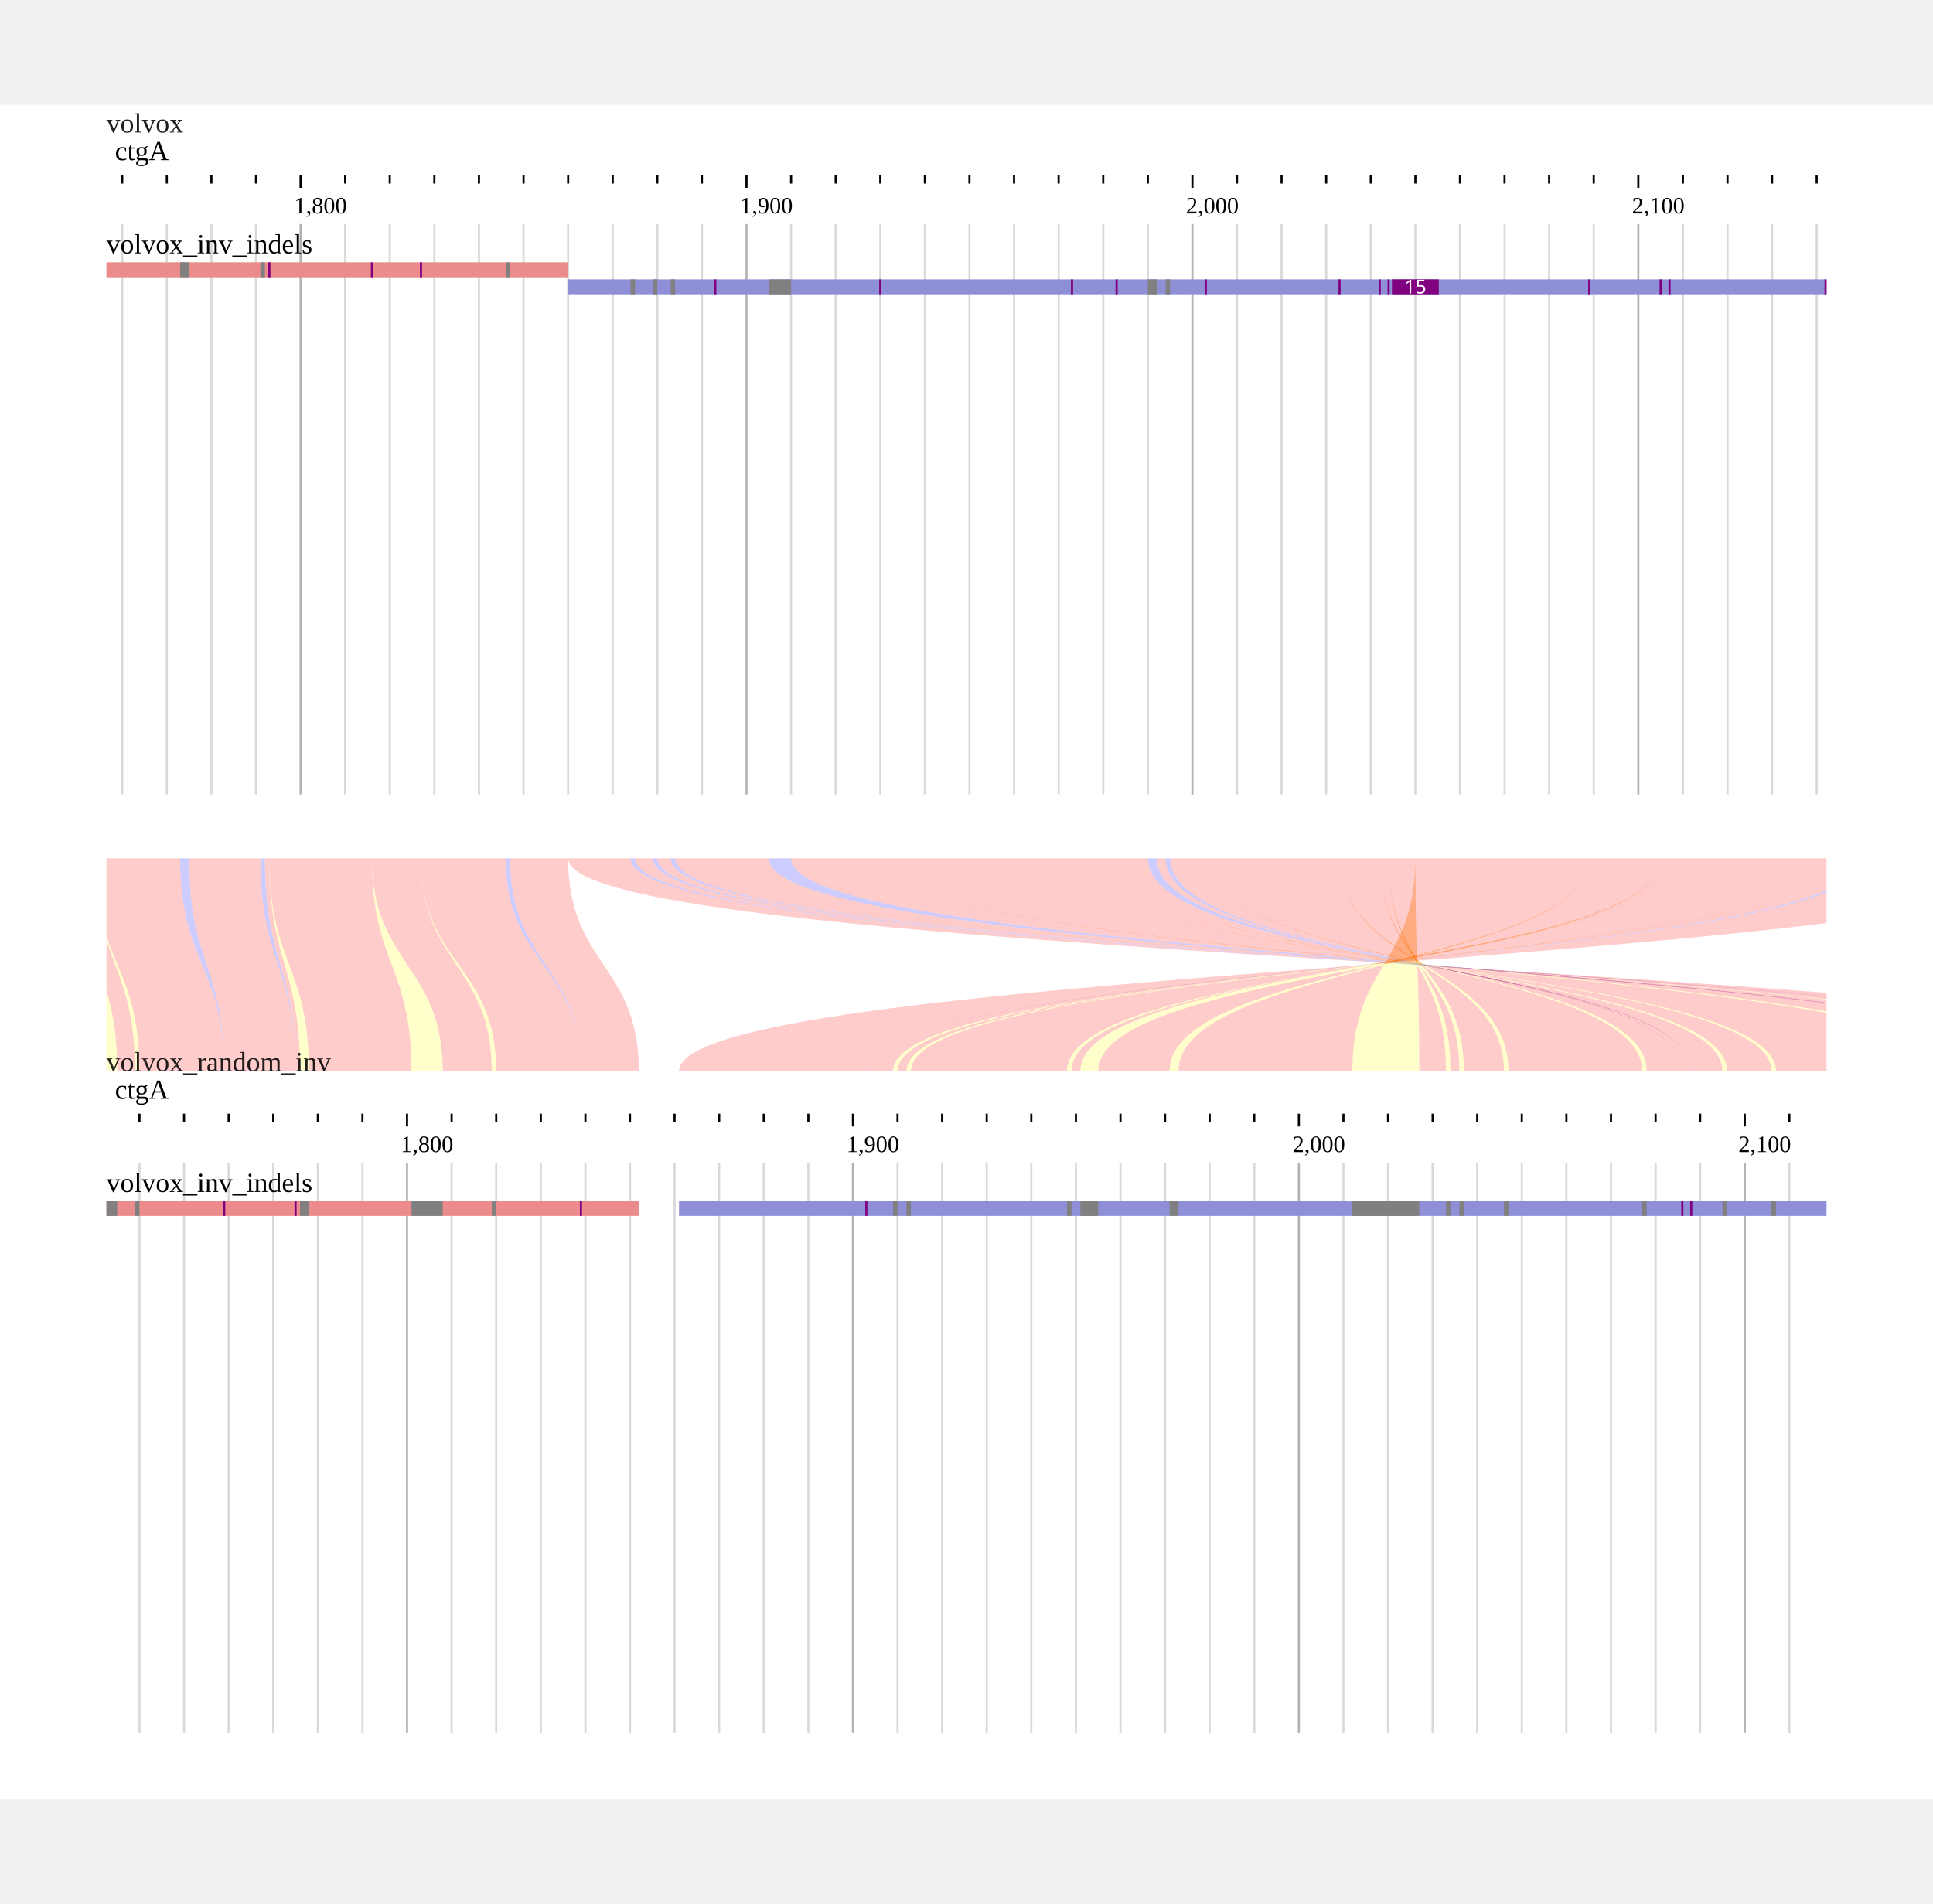
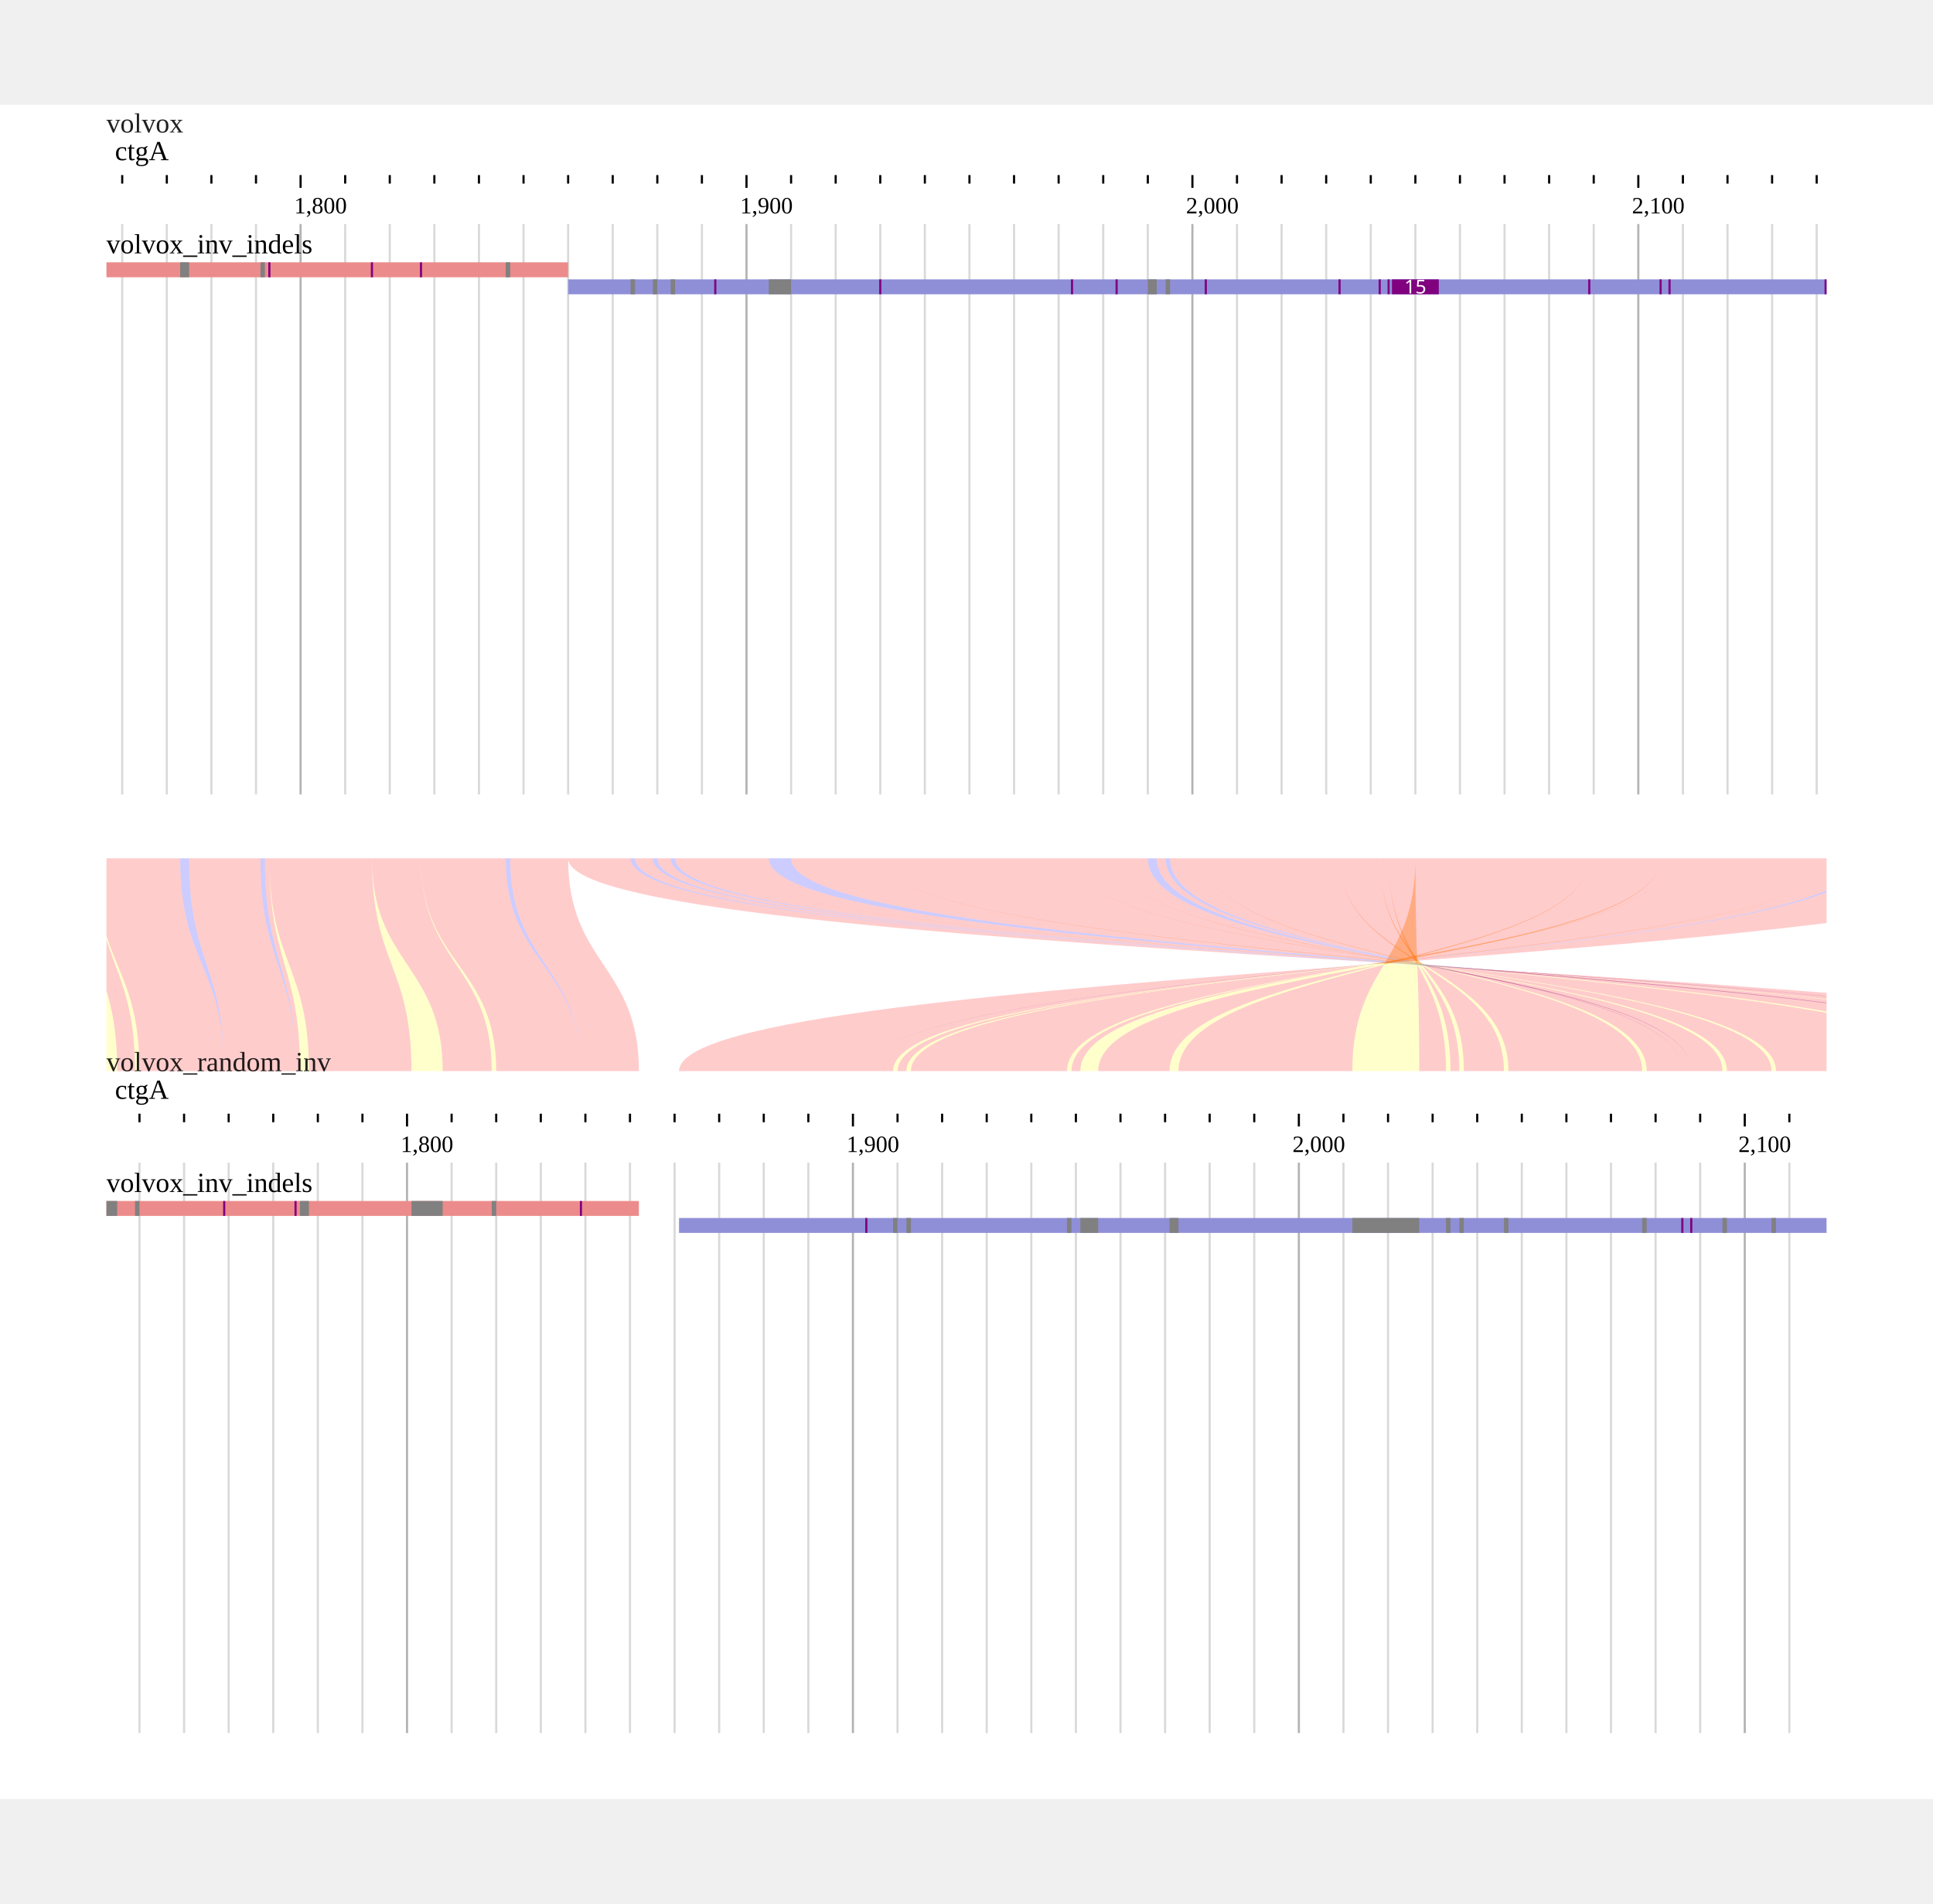
<svg xmlns="http://www.w3.org/2000/svg" width="808" height="796" viewBox="0,0,908,796">
  <rect width="908" height="796" fill="#ffffff" />
  <g transform="translate(50 13)">
    <g transform="translate(0)">
      <text x="0" font-size="13" fill-opacity="0.871" fill="#000000">volvox</text>
      <g>
        <defs>
          <clipPath id="clip-{volvox}ctgA:1756.4618436724566..2141.2146774193548-0">
            <rect x="0" y="0" width="808" height="100" />
          </clipPath>
        </defs>
        <g transform="translate(0 0)">
          <g clip-path="url(#clip-{volvox}ctgA:1756.4618436724566..2141.2146774193548-0)">
            <text x="4" y="13" font-size="13" fill="#000000">ctgA</text>
            <g transform="translate(0 20)">
              <line x1="-34.481" x2="-34.481" y1="0" y2="4" stroke-width="1" stroke="#000000" />
              <line x1="-13.535" x2="-13.535" y1="0" y2="4" stroke-width="1" stroke="#000000" />
              <line x1="7.411" x2="7.411" y1="0" y2="4" stroke-width="1" stroke="#000000" />
              <line x1="28.357" x2="28.357" y1="0" y2="4" stroke-width="1" stroke="#000000" />
              <line x1="49.303" x2="49.303" y1="0" y2="4" stroke-width="1" stroke="#000000" />
              <line x1="70.249" x2="70.249" y1="0" y2="4" stroke-width="1" stroke="#000000" />
              <line x1="91.195" x2="91.195" y1="0" y2="6" stroke-width="1" stroke="#000000" />
              <line x1="112.141" x2="112.141" y1="0" y2="4" stroke-width="1" stroke="#000000" />
              <line x1="133.087" x2="133.087" y1="0" y2="4" stroke-width="1" stroke="#000000" />
              <line x1="154.033" x2="154.033" y1="0" y2="4" stroke-width="1" stroke="#000000" />
              <line x1="174.979" x2="174.979" y1="0" y2="4" stroke-width="1" stroke="#000000" />
              <line x1="195.926" x2="195.926" y1="0" y2="4" stroke-width="1" stroke="#000000" />
              <line x1="216.872" x2="216.872" y1="0" y2="4" stroke-width="1" stroke="#000000" />
              <line x1="237.818" x2="237.818" y1="0" y2="4" stroke-width="1" stroke="#000000" />
              <line x1="258.764" x2="258.764" y1="0" y2="4" stroke-width="1" stroke="#000000" />
              <line x1="279.71" x2="279.71" y1="0" y2="4" stroke-width="1" stroke="#000000" />
              <line x1="300.656" x2="300.656" y1="0" y2="6" stroke-width="1" stroke="#000000" />
              <line x1="321.602" x2="321.602" y1="0" y2="4" stroke-width="1" stroke="#000000" />
              <line x1="342.548" x2="342.548" y1="0" y2="4" stroke-width="1" stroke="#000000" />
              <line x1="363.494" x2="363.494" y1="0" y2="4" stroke-width="1" stroke="#000000" />
              <line x1="384.44" x2="384.44" y1="0" y2="4" stroke-width="1" stroke="#000000" />
              <line x1="405.386" x2="405.386" y1="0" y2="4" stroke-width="1" stroke="#000000" />
              <line x1="426.332" x2="426.332" y1="0" y2="4" stroke-width="1" stroke="#000000" />
              <line x1="447.278" x2="447.278" y1="0" y2="4" stroke-width="1" stroke="#000000" />
              <line x1="468.224" x2="468.224" y1="0" y2="4" stroke-width="1" stroke="#000000" />
              <line x1="489.17" x2="489.17" y1="0" y2="4" stroke-width="1" stroke="#000000" />
              <line x1="510.116" x2="510.116" y1="0" y2="6" stroke-width="1" stroke="#000000" />
              <line x1="531.062" x2="531.062" y1="0" y2="4" stroke-width="1" stroke="#000000" />
              <line x1="552.008" x2="552.008" y1="0" y2="4" stroke-width="1" stroke="#000000" />
              <line x1="572.955" x2="572.955" y1="0" y2="4" stroke-width="1" stroke="#000000" />
              <line x1="593.901" x2="593.901" y1="0" y2="4" stroke-width="1" stroke="#000000" />
              <line x1="614.847" x2="614.847" y1="0" y2="4" stroke-width="1" stroke="#000000" />
              <line x1="635.793" x2="635.793" y1="0" y2="4" stroke-width="1" stroke="#000000" />
              <line x1="656.739" x2="656.739" y1="0" y2="4" stroke-width="1" stroke="#000000" />
              <line x1="677.685" x2="677.685" y1="0" y2="4" stroke-width="1" stroke="#000000" />
              <line x1="698.631" x2="698.631" y1="0" y2="4" stroke-width="1" stroke="#000000" />
              <line x1="719.577" x2="719.577" y1="0" y2="6" stroke-width="1" stroke="#000000" />
              <line x1="740.523" x2="740.523" y1="0" y2="4" stroke-width="1" stroke="#000000" />
              <line x1="761.469" x2="761.469" y1="0" y2="4" stroke-width="1" stroke="#000000" />
              <line x1="782.415" x2="782.415" y1="0" y2="4" stroke-width="1" stroke="#000000" />
              <line x1="803.361" x2="803.361" y1="0" y2="4" stroke-width="1" stroke="#000000" />
              <line x1="824.307" x2="824.307" y1="0" y2="4" stroke-width="1" stroke="#000000" />
              <line x1="845.253" x2="845.253" y1="0" y2="4" stroke-width="1" stroke="#000000" />
              <text x="88.195" y="18" font-size="11" fill="#000000">1,800</text>
              <text x="297.656" y="18" font-size="11" fill="#000000">1,900</text>
              <text x="507.116" y="18" font-size="11" fill="#000000">2,000</text>
              <text x="716.577" y="18" font-size="11" fill="#000000">2,100</text>
            </g>
          </g>
        </g>
      </g>
    </g>
    <g transform="translate(0 43)">
      <g>
        <defs>
          <clipPath id="gridline-clip-{volvox}ctgA:1756.4618436724566..2141.2146774193548-0">
            <rect x="0" y="0" width="808" height="268" />
          </clipPath>
        </defs>
        <g transform="translate(0 0)" clip-path="url(#gridline-clip-{volvox}ctgA:1756.4618436724566..2141.2146774193548-0)">
          <line x1="-34.481" x2="-34.481" y1="0" y2="268" stroke-width="1" stroke="#000000" stroke-opacity="0.15" />
          <line x1="-13.535" x2="-13.535" y1="0" y2="268" stroke-width="1" stroke="#000000" stroke-opacity="0.15" />
          <line x1="7.411" x2="7.411" y1="0" y2="268" stroke-width="1" stroke="#000000" stroke-opacity="0.15" />
          <line x1="28.357" x2="28.357" y1="0" y2="268" stroke-width="1" stroke="#000000" stroke-opacity="0.15" />
          <line x1="49.303" x2="49.303" y1="0" y2="268" stroke-width="1" stroke="#000000" stroke-opacity="0.15" />
          <line x1="70.249" x2="70.249" y1="0" y2="268" stroke-width="1" stroke="#000000" stroke-opacity="0.15" />
          <line x1="91.195" x2="91.195" y1="0" y2="268" stroke-width="1" stroke="#000000" stroke-opacity="0.3" />
          <line x1="112.141" x2="112.141" y1="0" y2="268" stroke-width="1" stroke="#000000" stroke-opacity="0.15" />
          <line x1="133.087" x2="133.087" y1="0" y2="268" stroke-width="1" stroke="#000000" stroke-opacity="0.15" />
          <line x1="154.033" x2="154.033" y1="0" y2="268" stroke-width="1" stroke="#000000" stroke-opacity="0.15" />
          <line x1="174.979" x2="174.979" y1="0" y2="268" stroke-width="1" stroke="#000000" stroke-opacity="0.15" />
          <line x1="195.926" x2="195.926" y1="0" y2="268" stroke-width="1" stroke="#000000" stroke-opacity="0.15" />
          <line x1="216.872" x2="216.872" y1="0" y2="268" stroke-width="1" stroke="#000000" stroke-opacity="0.15" />
          <line x1="237.818" x2="237.818" y1="0" y2="268" stroke-width="1" stroke="#000000" stroke-opacity="0.15" />
          <line x1="258.764" x2="258.764" y1="0" y2="268" stroke-width="1" stroke="#000000" stroke-opacity="0.15" />
          <line x1="279.71" x2="279.71" y1="0" y2="268" stroke-width="1" stroke="#000000" stroke-opacity="0.15" />
          <line x1="300.656" x2="300.656" y1="0" y2="268" stroke-width="1" stroke="#000000" stroke-opacity="0.3" />
          <line x1="321.602" x2="321.602" y1="0" y2="268" stroke-width="1" stroke="#000000" stroke-opacity="0.15" />
          <line x1="342.548" x2="342.548" y1="0" y2="268" stroke-width="1" stroke="#000000" stroke-opacity="0.15" />
          <line x1="363.494" x2="363.494" y1="0" y2="268" stroke-width="1" stroke="#000000" stroke-opacity="0.15" />
          <line x1="384.44" x2="384.44" y1="0" y2="268" stroke-width="1" stroke="#000000" stroke-opacity="0.15" />
          <line x1="405.386" x2="405.386" y1="0" y2="268" stroke-width="1" stroke="#000000" stroke-opacity="0.15" />
          <line x1="426.332" x2="426.332" y1="0" y2="268" stroke-width="1" stroke="#000000" stroke-opacity="0.15" />
          <line x1="447.278" x2="447.278" y1="0" y2="268" stroke-width="1" stroke="#000000" stroke-opacity="0.15" />
          <line x1="468.224" x2="468.224" y1="0" y2="268" stroke-width="1" stroke="#000000" stroke-opacity="0.15" />
          <line x1="489.17" x2="489.17" y1="0" y2="268" stroke-width="1" stroke="#000000" stroke-opacity="0.15" />
          <line x1="510.116" x2="510.116" y1="0" y2="268" stroke-width="1" stroke="#000000" stroke-opacity="0.3" />
          <line x1="531.062" x2="531.062" y1="0" y2="268" stroke-width="1" stroke="#000000" stroke-opacity="0.15" />
          <line x1="552.008" x2="552.008" y1="0" y2="268" stroke-width="1" stroke="#000000" stroke-opacity="0.15" />
          <line x1="572.955" x2="572.955" y1="0" y2="268" stroke-width="1" stroke="#000000" stroke-opacity="0.15" />
          <line x1="593.901" x2="593.901" y1="0" y2="268" stroke-width="1" stroke="#000000" stroke-opacity="0.15" />
          <line x1="614.847" x2="614.847" y1="0" y2="268" stroke-width="1" stroke="#000000" stroke-opacity="0.15" />
          <line x1="635.793" x2="635.793" y1="0" y2="268" stroke-width="1" stroke="#000000" stroke-opacity="0.15" />
          <line x1="656.739" x2="656.739" y1="0" y2="268" stroke-width="1" stroke="#000000" stroke-opacity="0.15" />
          <line x1="677.685" x2="677.685" y1="0" y2="268" stroke-width="1" stroke="#000000" stroke-opacity="0.15" />
          <line x1="698.631" x2="698.631" y1="0" y2="268" stroke-width="1" stroke="#000000" stroke-opacity="0.15" />
          <line x1="719.577" x2="719.577" y1="0" y2="268" stroke-width="1" stroke="#000000" stroke-opacity="0.3" />
          <line x1="740.523" x2="740.523" y1="0" y2="268" stroke-width="1" stroke="#000000" stroke-opacity="0.15" />
          <line x1="761.469" x2="761.469" y1="0" y2="268" stroke-width="1" stroke="#000000" stroke-opacity="0.15" />
          <line x1="782.415" x2="782.415" y1="0" y2="268" stroke-width="1" stroke="#000000" stroke-opacity="0.15" />
          <line x1="803.361" x2="803.361" y1="0" y2="268" stroke-width="1" stroke="#000000" stroke-opacity="0.15" />
          <line x1="824.307" x2="824.307" y1="0" y2="268" stroke-width="1" stroke="#000000" stroke-opacity="0.15" />
          <line x1="845.253" x2="845.253" y1="0" y2="268" stroke-width="1" stroke="#000000" stroke-opacity="0.15" />
        </g>
      </g>
    </g>
    <g transform="translate(0 43)">
      <g transform="translate(0 0)">
        <defs>
          <clipPath id="track-clip-volvox_inv_indels">
            <rect x="0" y="18" width="808" height="250" />
          </clipPath>
        </defs>
        <g clip-path="url(#track-clip-volvox_inv_indels)">
          <g transform="translate(0 18)">
            <defs>
              <clipPath id="alignments-clip-t1-display">
                <rect x="0" y="0" width="808" height="250" />
              </clipPath>
            </defs>
            <g clip-path="url(#alignments-clip-t1-display)">
              <g>
                <rect x="0" y="0" width="216.872" height="7" fill="rgb(236,139,139)" />
                <rect x="216.872" y="8" width="591.128" height="7" fill="rgb(143,143,216)" />
                <rect x="34.641" y="0" width="4.189" height="7" fill="rgb(128,128,128)" />
                <rect x="72.344" y="0" width="2.095" height="7" fill="rgb(128,128,128)" />
                <rect x="187.547" y="0" width="2.095" height="7" fill="rgb(128,128,128)" />
                <rect x="246.196" y="8" width="2.095" height="7" fill="rgb(128,128,128)" />
                <rect x="256.669" y="8" width="2.095" height="7" fill="rgb(128,128,128)" />
                <rect x="265.048" y="8" width="2.095" height="7" fill="rgb(128,128,128)" />
                <rect x="311.129" y="8" width="10.473" height="7" fill="rgb(128,128,128)" />
                <rect x="489.17" y="8" width="4.189" height="7" fill="rgb(128,128,128)" />
                <rect x="497.549" y="8" width="2.095" height="7" fill="rgb(128,128,128)" />
                <rect x="76.033" y="0" width="1" height="7" fill="rgb(128,0,128)" />
                <rect x="124.209" y="0" width="1" height="7" fill="rgb(128,0,128)" />
                <rect x="147.25" y="0" width="1" height="7" fill="rgb(128,0,128)" />
                <rect x="285.494" y="8" width="1" height="7" fill="rgb(128,0,128)" />
                <rect x="362.994" y="8" width="1" height="7" fill="rgb(128,0,128)" />
                <rect x="453.062" y="8" width="1" height="7" fill="rgb(128,0,128)" />
                <rect x="474.008" y="8" width="1" height="7" fill="rgb(128,0,128)" />
                <rect x="515.9" y="8" width="1" height="7" fill="rgb(128,0,128)" />
                <rect x="578.738" y="8" width="1" height="7" fill="rgb(128,0,128)" />
                <rect x="597.59" y="8" width="1" height="7" fill="rgb(128,0,128)" />
                <rect x="601.779" y="8" width="1" height="7" fill="rgb(128,0,128)" />
                <rect x="603.847" y="8" width="22" height="7" fill="rgb(128,0,128)" />
-                 <text x="614.847" y="11.5" fill="white" font-size="9" font-family="sans-serif" text-anchor="middle" dominant-baseline="middle">15</text>
+                 <text x="614.847" y="11.5" fill="rgb(255,255,255)" font-size="9" font-family="sans-serif" text-anchor="middle" dominant-baseline="middle">15</text>
                <rect x="696.036" y="8" width="1" height="7" fill="rgb(128,0,128)" />
                <rect x="729.55" y="8" width="1" height="7" fill="rgb(128,0,128)" />
                <rect x="733.739" y="8" width="1" height="7" fill="rgb(128,0,128)" />
                <rect x="807.05" y="8" width="1" height="7" fill="rgb(128,0,128)" />
              </g>
            </g>
          </g>
        </g>
        <g>
          <text x="0" y="5" fill="#000000" font-size="13" dominant-baseline="hanging">volvox_inv_indels</text>
        </g>
      </g>
    </g>
  </g>
  <g transform="translate(0 341)">
    <defs>
      <clipPath id="synclip-1">
        <rect x="0" y="0" width="808" height="100" />
      </clipPath>
    </defs>
    <g transform="translate(50 13)" clip-path="url(#synclip-1)">
      <defs>
        <clipPath id="synteny-clip-s1-display">
          <rect x="0" y="0" width="808" height="100" />
        </clipPath>
      </defs>
      <g clip-path="url(#synteny-clip-s1-display)">
        <g>
          <path d="M-13.535,0L-13.535,0C-13.535,50 5.046,50 5.046,100L-7.522,100C-7.522,50 -13.535,50 -13.535,0Z" fill="#ffff0033" stroke="none" />
          <path d="M-13.535,0L-5.157,0C-5.157,50 13.424,50 13.424,100L5.046,100C5.046,50 -13.535,50 -13.535,0Z" fill="#ff000033" stroke="none" />
          <path d="M-5.157,0L-5.157,0C-5.157,50 15.519,50 15.519,100L13.424,100C13.424,50 -5.157,50 -5.157,0Z" fill="#ffff0033" stroke="none" />
          <path d="M-5.157,0L34.641,0C34.641,50 55.316,50 55.316,100L15.519,100C15.519,50 -5.157,50 -5.157,0Z" fill="#ff000033" stroke="none" />
          <path d="M34.641,0L38.83,0C38.83,50 55.316,50 55.316,100L55.316,100C55.316,50 34.641,50 34.641,0Z" fill="#0000ff33" stroke="none" />
          <path d="M38.83,0L72.344,0C72.344,50 88.83,50 88.83,100L55.316,100C55.316,50 38.83,50 38.83,0Z" fill="#ff000033" stroke="none" />
          <path d="M72.344,0L74.438,0C74.438,50 88.83,50 88.83,100L88.83,100C88.83,50 72.344,50 72.344,0Z" fill="#0000ff33" stroke="none" />
          <path d="M74.438,0L76.533,0C76.533,50 90.925,50 90.925,100L88.83,100C88.83,50 74.438,50 74.438,0Z" fill="#ff000033" stroke="none" />
          <path d="M76.533,0L76.533,0C76.533,50 95.114,50 95.114,100L90.925,100C90.925,50 76.533,50 76.533,0Z" fill="#ffff0033" stroke="none" />
          <path d="M76.533,0L124.709,0C124.709,50 143.29,50 143.29,100L95.114,100C95.114,50 76.533,50 76.533,0Z" fill="#ff000033" stroke="none" />
          <path d="M124.709,0L124.709,0C124.709,50 157.952,50 157.952,100L143.29,100C143.29,50 124.709,50 124.709,0Z" fill="#ffff0033" stroke="none" />
          <path d="M124.709,0L147.75,0C147.75,50 180.993,50 180.993,100L157.952,100C157.952,50 124.709,50 124.709,0Z" fill="#ff000033" stroke="none" />
          <path d="M147.75,0L147.75,0C147.75,50 183.087,50 183.087,100L180.993,100C180.993,50 147.75,50 147.75,0Z" fill="#ffff0033" stroke="none" />
          <path d="M147.75,0L187.547,0C187.547,50 222.885,50 222.885,100L183.087,100C183.087,50 147.75,50 147.75,0Z" fill="#ff000033" stroke="none" />
          <path d="M187.547,0L189.642,0C189.642,50 222.885,50 222.885,100L222.885,100C222.885,50 187.547,50 187.547,0Z" fill="#0000ff33" stroke="none" />
          <path d="M189.642,0L216.872,0C216.872,50 250.115,50 250.115,100L222.885,100C222.885,50 189.642,50 189.642,0Z" fill="#ff000033" stroke="none" />
          <path d="M216.872,0L246.196,0C246.196,50 981.132,50 981.132,100L1010.457,100C1010.457,50 216.872,50 216.872,0Z" fill="#ff000033" stroke="none" />
          <path d="M246.196,0L248.291,0C248.291,50 981.132,50 981.132,100L981.132,100C981.132,50 246.196,50 246.196,0Z" fill="#0000ff33" stroke="none" />
          <path d="M248.291,0L256.669,0C256.669,50 972.754,50 972.754,100L981.132,100C981.132,50 248.291,50 248.291,0Z" fill="#ff000033" stroke="none" />
          <path d="M256.669,0L258.764,0C258.764,50 972.754,50 972.754,100L972.754,100C972.754,50 256.669,50 256.669,0Z" fill="#0000ff33" stroke="none" />
          <path d="M258.764,0L265.048,0C265.048,50 966.47,50 966.47,100L972.754,100C972.754,50 258.764,50 258.764,0Z" fill="#ff000033" stroke="none" />
          <path d="M265.048,0L267.142,0C267.142,50 966.47,50 966.47,100L966.47,100C966.47,50 265.048,50 265.048,0Z" fill="#0000ff33" stroke="none" />
          <path d="M267.142,0L285.994,0C285.994,50 947.618,50 947.618,100L966.47,100C966.47,50 267.142,50 267.142,0Z" fill="#ff000033" stroke="none" />
          <path d="M285.994,0L285.994,0C285.994,50 945.524,50 945.524,100L947.618,100C947.618,50 285.994,50 285.994,0Z" fill="#ffff0033" stroke="none" />
          <path d="M285.994,0L311.129,0C311.129,50 920.388,50 920.388,100L945.524,100C945.524,50 285.994,50 285.994,0Z" fill="#ff000033" stroke="none" />
          <path d="M311.129,0L321.602,0C321.602,50 920.388,50 920.388,100L920.388,100C920.388,50 311.129,50 311.129,0Z" fill="#0000ff33" stroke="none" />
          <path d="M321.602,0L363.494,0C363.494,50 878.496,50 878.496,100L920.388,100C920.388,50 321.602,50 321.602,0Z" fill="#ff000033" stroke="none" />
          <path d="M363.494,0L363.494,0C363.494,50 874.307,50 874.307,100L878.496,100C878.496,50 363.494,50 363.494,0Z" fill="#ffff0033" stroke="none" />
          <path d="M363.494,0L453.562,0C453.562,50 784.239,50 784.239,100L874.307,100C874.307,50 363.494,50 363.494,0Z" fill="#ff000033" stroke="none" />
          <path d="M453.562,0L453.562,0C453.562,50 782.145,50 782.145,100L784.239,100C784.239,50 453.562,50 453.562,0Z" fill="#ffff0033" stroke="none" />
          <path d="M453.562,0L474.508,0C474.508,50 761.198,50 761.198,100L782.145,100C782.145,50 453.562,50 453.562,0Z" fill="#ff000033" stroke="none" />
          <path d="M474.508,0L474.508,0C474.508,50 759.104,50 759.104,100L761.198,100C761.198,50 474.508,50 474.508,0Z" fill="#ffff0033" stroke="none" />
          <path d="M474.508,0L489.17,0C489.17,50 744.442,50 744.442,100L759.104,100C759.104,50 474.508,50 474.508,0Z" fill="#ff000033" stroke="none" />
          <path d="M489.17,0L493.36,0C493.36,50 744.442,50 744.442,100L744.442,100C744.442,50 489.17,50 489.17,0Z" fill="#0000ff33" stroke="none" />
          <path d="M493.36,0L497.549,0C497.549,50 740.252,50 740.252,100L744.442,100C744.442,50 493.36,50 493.36,0Z" fill="#ff000033" stroke="none" />
          <path d="M497.549,0L499.643,0C499.643,50 740.252,50 740.252,100L740.252,100C740.252,50 497.549,50 497.549,0Z" fill="#0000ff33" stroke="none" />
          <path d="M499.643,0L516.4,0C516.4,50 723.496,50 723.496,100L740.252,100C740.252,50 499.643,50 499.643,0Z" fill="#ff000033" stroke="none" />
          <path d="M516.4,0L516.4,0C516.4,50 721.401,50 721.401,100L723.496,100C723.496,50 516.4,50 516.4,0Z" fill="#ffff0033" stroke="none" />
          <path d="M516.4,0L579.238,0C579.238,50 658.563,50 658.563,100L721.401,100C721.401,50 516.4,50 516.4,0Z" fill="#ff000033" stroke="none" />
          <path d="M579.238,0L579.238,0C579.238,50 656.468,50 656.468,100L658.563,100C658.563,50 579.238,50 579.238,0Z" fill="#ffff0033" stroke="none" />
          <path d="M579.238,0L598.09,0C598.09,50 637.617,50 637.617,100L656.468,100C656.468,50 579.238,50 579.238,0Z" fill="#ff000033" stroke="none" />
          <path d="M598.09,0L598.09,0C598.09,50 635.522,50 635.522,100L637.617,100C637.617,50 598.09,50 598.09,0Z" fill="#ffff0033" stroke="none" />
          <path d="M598.09,0L602.279,0C602.279,50 631.333,50 631.333,100L635.522,100C635.522,50 598.09,50 598.09,0Z" fill="#ff000033" stroke="none" />
          <path d="M602.279,0L602.279,0C602.279,50 629.238,50 629.238,100L631.333,100C631.333,50 602.279,50 602.279,0Z" fill="#ffff0033" stroke="none" />
          <path d="M602.279,0L614.847,0C614.847,50 616.671,50 616.671,100L629.238,100C629.238,50 602.279,50 602.279,0Z" fill="#ff000033" stroke="none" />
          <path d="M614.847,0L614.847,0C614.847,50 585.252,50 585.252,100L616.671,100C616.671,50 614.847,50 614.847,0Z" fill="#ffff0033" stroke="none" />
          <path d="M614.847,0L696.536,0C696.536,50 503.562,50 503.562,100L585.252,100C585.252,50 614.847,50 614.847,0Z" fill="#ff000033" stroke="none" />
          <path d="M696.536,0L696.536,0C696.536,50 499.373,50 499.373,100L503.562,100C503.562,50 696.536,50 696.536,0Z" fill="#ffff0033" stroke="none" />
          <path d="M696.536,0L730.05,0C730.05,50 465.859,50 465.859,100L499.373,100C499.373,50 696.536,50 696.536,0Z" fill="#ff000033" stroke="none" />
          <path d="M730.05,0L730.05,0C730.05,50 457.481,50 457.481,100L465.859,100C465.859,50 730.05,50 730.05,0Z" fill="#ffff0033" stroke="none" />
          <path d="M730.05,0L734.239,0C734.239,50 453.291,50 453.291,100L457.481,100C457.481,50 730.05,50 730.05,0Z" fill="#ff000033" stroke="none" />
          <path d="M734.239,0L734.239,0C734.239,50 451.197,50 451.197,100L453.291,100C453.291,50 734.239,50 734.239,0Z" fill="#ffff0033" stroke="none" />
          <path d="M734.239,0L807.55,0C807.55,50 377.886,50 377.886,100L451.197,100C451.197,50 734.239,50 734.239,0Z" fill="#ff000033" stroke="none" />
          <path d="M807.55,0L807.55,0C807.55,50 375.791,50 375.791,100L377.886,100C377.886,50 807.55,50 807.55,0Z" fill="#ffff0033" stroke="none" />
          <path d="M807.55,0L811.74,0C811.74,50 371.602,50 371.602,100L375.791,100C375.791,50 807.55,50 807.55,0Z" fill="#ff000033" stroke="none" />
          <path d="M811.74,0L811.74,0C811.74,50 369.507,50 369.507,100L371.602,100C371.602,50 811.74,50 811.74,0Z" fill="#ffff0033" stroke="none" />
          <path d="M811.74,0L824.307,0C824.307,50 356.94,50 356.94,100L369.507,100C369.507,50 811.74,50 811.74,0Z" fill="#ff000033" stroke="none" />
          <path d="M824.307,0L826.402,0C826.402,50 356.94,50 356.94,100L356.94,100C356.94,50 824.307,50 824.307,0Z" fill="#0000ff33" stroke="none" />
          <path d="M826.402,0L914.375,0C914.375,50 268.966,50 268.966,100L356.94,100C356.94,50 826.402,50 826.402,0Z" fill="#ff000033" stroke="none" />
        </g>
      </g>
    </g>
    <g transform="translate(0 100)">
      <g transform="translate(50 13)">
        <g transform="translate(0)">
          <text x="0" font-size="13" fill-opacity="0.871" fill="#000000">volvox_random_inv</text>
          <g>
            <defs>
              <clipPath id="clip-{volvox_random_inv}ctgA:1732.5910000000001..2117.3438337468983-0">
                <rect x="0" y="0" width="808" height="100" />
              </clipPath>
            </defs>
            <g transform="translate(0 0)">
              <g clip-path="url(#clip-{volvox_random_inv}ctgA:1732.5910000000001..2117.3438337468983-0)">
                <text x="4" y="13" font-size="13" fill="#000000">ctgA</text>
                <g transform="translate(0 20)">
                  <line x1="-26.373" x2="-26.373" y1="0" y2="4" stroke-width="1" stroke="#000000" />
                  <line x1="-5.427" x2="-5.427" y1="0" y2="4" stroke-width="1" stroke="#000000" />
                  <line x1="15.519" x2="15.519" y1="0" y2="4" stroke-width="1" stroke="#000000" />
                  <line x1="36.465" x2="36.465" y1="0" y2="4" stroke-width="1" stroke="#000000" />
                  <line x1="57.411" x2="57.411" y1="0" y2="4" stroke-width="1" stroke="#000000" />
                  <line x1="78.357" x2="78.357" y1="0" y2="4" stroke-width="1" stroke="#000000" />
                  <line x1="99.303" x2="99.303" y1="0" y2="4" stroke-width="1" stroke="#000000" />
                  <line x1="120.249" x2="120.249" y1="0" y2="4" stroke-width="1" stroke="#000000" />
                  <line x1="141.195" x2="141.195" y1="0" y2="6" stroke-width="1" stroke="#000000" />
                  <line x1="162.141" x2="162.141" y1="0" y2="4" stroke-width="1" stroke="#000000" />
                  <line x1="183.087" x2="183.087" y1="0" y2="4" stroke-width="1" stroke="#000000" />
                  <line x1="204.033" x2="204.033" y1="0" y2="4" stroke-width="1" stroke="#000000" />
                  <line x1="224.979" x2="224.979" y1="0" y2="4" stroke-width="1" stroke="#000000" />
                  <line x1="245.926" x2="245.926" y1="0" y2="4" stroke-width="1" stroke="#000000" />
                  <line x1="266.872" x2="266.872" y1="0" y2="4" stroke-width="1" stroke="#000000" />
                  <line x1="287.818" x2="287.818" y1="0" y2="4" stroke-width="1" stroke="#000000" />
                  <line x1="308.764" x2="308.764" y1="0" y2="4" stroke-width="1" stroke="#000000" />
                  <line x1="329.71" x2="329.71" y1="0" y2="4" stroke-width="1" stroke="#000000" />
                  <line x1="350.656" x2="350.656" y1="0" y2="6" stroke-width="1" stroke="#000000" />
                  <line x1="371.602" x2="371.602" y1="0" y2="4" stroke-width="1" stroke="#000000" />
                  <line x1="392.548" x2="392.548" y1="0" y2="4" stroke-width="1" stroke="#000000" />
                  <line x1="413.494" x2="413.494" y1="0" y2="4" stroke-width="1" stroke="#000000" />
                  <line x1="434.44" x2="434.44" y1="0" y2="4" stroke-width="1" stroke="#000000" />
                  <line x1="455.386" x2="455.386" y1="0" y2="4" stroke-width="1" stroke="#000000" />
                  <line x1="476.332" x2="476.332" y1="0" y2="4" stroke-width="1" stroke="#000000" />
                  <line x1="497.278" x2="497.278" y1="0" y2="4" stroke-width="1" stroke="#000000" />
                  <line x1="518.224" x2="518.224" y1="0" y2="4" stroke-width="1" stroke="#000000" />
                  <line x1="539.17" x2="539.17" y1="0" y2="4" stroke-width="1" stroke="#000000" />
                  <line x1="560.116" x2="560.116" y1="0" y2="6" stroke-width="1" stroke="#000000" />
                  <line x1="581.062" x2="581.062" y1="0" y2="4" stroke-width="1" stroke="#000000" />
                  <line x1="602.008" x2="602.008" y1="0" y2="4" stroke-width="1" stroke="#000000" />
                  <line x1="622.955" x2="622.955" y1="0" y2="4" stroke-width="1" stroke="#000000" />
                  <line x1="643.901" x2="643.901" y1="0" y2="4" stroke-width="1" stroke="#000000" />
                  <line x1="664.847" x2="664.847" y1="0" y2="4" stroke-width="1" stroke="#000000" />
                  <line x1="685.793" x2="685.793" y1="0" y2="4" stroke-width="1" stroke="#000000" />
                  <line x1="706.739" x2="706.739" y1="0" y2="4" stroke-width="1" stroke="#000000" />
                  <line x1="727.685" x2="727.685" y1="0" y2="4" stroke-width="1" stroke="#000000" />
                  <line x1="748.631" x2="748.631" y1="0" y2="4" stroke-width="1" stroke="#000000" />
                  <line x1="769.577" x2="769.577" y1="0" y2="6" stroke-width="1" stroke="#000000" />
                  <line x1="790.523" x2="790.523" y1="0" y2="4" stroke-width="1" stroke="#000000" />
                  <line x1="811.469" x2="811.469" y1="0" y2="4" stroke-width="1" stroke="#000000" />
                  <line x1="832.415" x2="832.415" y1="0" y2="4" stroke-width="1" stroke="#000000" />
                  <text x="138.195" y="18" font-size="11" fill="#000000">1,800</text>
                  <text x="347.656" y="18" font-size="11" fill="#000000">1,900</text>
                  <text x="557.116" y="18" font-size="11" fill="#000000">2,000</text>
                  <text x="766.577" y="18" font-size="11" fill="#000000">2,100</text>
                </g>
              </g>
            </g>
          </g>
        </g>
        <g transform="translate(0 43)">
          <g>
            <defs>
              <clipPath id="gridline-clip-{volvox_random_inv}ctgA:1732.5910000000001..2117.3438337468983-0">
                <rect x="0" y="0" width="808" height="268" />
              </clipPath>
            </defs>
            <g transform="translate(0 0)" clip-path="url(#gridline-clip-{volvox_random_inv}ctgA:1732.5910000000001..2117.3438337468983-0)">
              <line x1="-26.373" x2="-26.373" y1="0" y2="268" stroke-width="1" stroke="#000000" stroke-opacity="0.15" />
              <line x1="-5.427" x2="-5.427" y1="0" y2="268" stroke-width="1" stroke="#000000" stroke-opacity="0.15" />
              <line x1="15.519" x2="15.519" y1="0" y2="268" stroke-width="1" stroke="#000000" stroke-opacity="0.15" />
              <line x1="36.465" x2="36.465" y1="0" y2="268" stroke-width="1" stroke="#000000" stroke-opacity="0.15" />
              <line x1="57.411" x2="57.411" y1="0" y2="268" stroke-width="1" stroke="#000000" stroke-opacity="0.15" />
              <line x1="78.357" x2="78.357" y1="0" y2="268" stroke-width="1" stroke="#000000" stroke-opacity="0.15" />
              <line x1="99.303" x2="99.303" y1="0" y2="268" stroke-width="1" stroke="#000000" stroke-opacity="0.15" />
              <line x1="120.249" x2="120.249" y1="0" y2="268" stroke-width="1" stroke="#000000" stroke-opacity="0.15" />
              <line x1="141.195" x2="141.195" y1="0" y2="268" stroke-width="1" stroke="#000000" stroke-opacity="0.3" />
              <line x1="162.141" x2="162.141" y1="0" y2="268" stroke-width="1" stroke="#000000" stroke-opacity="0.15" />
              <line x1="183.087" x2="183.087" y1="0" y2="268" stroke-width="1" stroke="#000000" stroke-opacity="0.15" />
              <line x1="204.033" x2="204.033" y1="0" y2="268" stroke-width="1" stroke="#000000" stroke-opacity="0.15" />
              <line x1="224.979" x2="224.979" y1="0" y2="268" stroke-width="1" stroke="#000000" stroke-opacity="0.15" />
              <line x1="245.926" x2="245.926" y1="0" y2="268" stroke-width="1" stroke="#000000" stroke-opacity="0.15" />
              <line x1="266.872" x2="266.872" y1="0" y2="268" stroke-width="1" stroke="#000000" stroke-opacity="0.15" />
              <line x1="287.818" x2="287.818" y1="0" y2="268" stroke-width="1" stroke="#000000" stroke-opacity="0.15" />
              <line x1="308.764" x2="308.764" y1="0" y2="268" stroke-width="1" stroke="#000000" stroke-opacity="0.15" />
              <line x1="329.71" x2="329.71" y1="0" y2="268" stroke-width="1" stroke="#000000" stroke-opacity="0.15" />
              <line x1="350.656" x2="350.656" y1="0" y2="268" stroke-width="1" stroke="#000000" stroke-opacity="0.3" />
              <line x1="371.602" x2="371.602" y1="0" y2="268" stroke-width="1" stroke="#000000" stroke-opacity="0.15" />
              <line x1="392.548" x2="392.548" y1="0" y2="268" stroke-width="1" stroke="#000000" stroke-opacity="0.15" />
              <line x1="413.494" x2="413.494" y1="0" y2="268" stroke-width="1" stroke="#000000" stroke-opacity="0.15" />
              <line x1="434.44" x2="434.44" y1="0" y2="268" stroke-width="1" stroke="#000000" stroke-opacity="0.15" />
              <line x1="455.386" x2="455.386" y1="0" y2="268" stroke-width="1" stroke="#000000" stroke-opacity="0.15" />
              <line x1="476.332" x2="476.332" y1="0" y2="268" stroke-width="1" stroke="#000000" stroke-opacity="0.15" />
              <line x1="497.278" x2="497.278" y1="0" y2="268" stroke-width="1" stroke="#000000" stroke-opacity="0.15" />
              <line x1="518.224" x2="518.224" y1="0" y2="268" stroke-width="1" stroke="#000000" stroke-opacity="0.15" />
              <line x1="539.17" x2="539.17" y1="0" y2="268" stroke-width="1" stroke="#000000" stroke-opacity="0.15" />
              <line x1="560.116" x2="560.116" y1="0" y2="268" stroke-width="1" stroke="#000000" stroke-opacity="0.3" />
              <line x1="581.062" x2="581.062" y1="0" y2="268" stroke-width="1" stroke="#000000" stroke-opacity="0.15" />
              <line x1="602.008" x2="602.008" y1="0" y2="268" stroke-width="1" stroke="#000000" stroke-opacity="0.15" />
              <line x1="622.955" x2="622.955" y1="0" y2="268" stroke-width="1" stroke="#000000" stroke-opacity="0.15" />
              <line x1="643.901" x2="643.901" y1="0" y2="268" stroke-width="1" stroke="#000000" stroke-opacity="0.15" />
              <line x1="664.847" x2="664.847" y1="0" y2="268" stroke-width="1" stroke="#000000" stroke-opacity="0.15" />
              <line x1="685.793" x2="685.793" y1="0" y2="268" stroke-width="1" stroke="#000000" stroke-opacity="0.15" />
              <line x1="706.739" x2="706.739" y1="0" y2="268" stroke-width="1" stroke="#000000" stroke-opacity="0.15" />
              <line x1="727.685" x2="727.685" y1="0" y2="268" stroke-width="1" stroke="#000000" stroke-opacity="0.15" />
              <line x1="748.631" x2="748.631" y1="0" y2="268" stroke-width="1" stroke="#000000" stroke-opacity="0.15" />
              <line x1="769.577" x2="769.577" y1="0" y2="268" stroke-width="1" stroke="#000000" stroke-opacity="0.3" />
              <line x1="790.523" x2="790.523" y1="0" y2="268" stroke-width="1" stroke="#000000" stroke-opacity="0.15" />
              <line x1="811.469" x2="811.469" y1="0" y2="268" stroke-width="1" stroke="#000000" stroke-opacity="0.15" />
              <line x1="832.415" x2="832.415" y1="0" y2="268" stroke-width="1" stroke="#000000" stroke-opacity="0.15" />
            </g>
          </g>
        </g>
        <g transform="translate(0 43)">
          <g transform="translate(0 0)">
            <defs>
              <clipPath id="track-clip-volvox_inv_indels">
                <rect x="0" y="18" width="808" height="250" />
              </clipPath>
            </defs>
            <g clip-path="url(#track-clip-volvox_inv_indels)">
              <g transform="translate(0 18)">
                <defs>
                  <clipPath id="alignments-clip-t2-display">
                    <rect x="0" y="0" width="808" height="250" />
                  </clipPath>
                </defs>
                <g clip-path="url(#alignments-clip-t2-display)">
                  <g>
                    <rect x="0" y="0" width="250.115" height="7" fill="rgb(236,139,139)" />
-                     <rect x="268.966" y="0" width="539.034" height="7" fill="rgb(143,143,216)" />
+                     <rect x="268.966" y="8" width="539.034" height="7" fill="rgb(143,143,216)" />
                    <rect x="0" y="0" width="5.046" height="7" fill="rgb(128,128,128)" />
                    <rect x="13.424" y="0" width="2.095" height="7" fill="rgb(128,128,128)" />
                    <rect x="90.925" y="0" width="4.189" height="7" fill="rgb(128,128,128)" />
                    <rect x="143.29" y="0" width="14.662" height="7" fill="rgb(128,128,128)" />
                    <rect x="180.993" y="0" width="2.095" height="7" fill="rgb(128,128,128)" />
-                     <rect x="369.507" y="0" width="2.095" height="7" fill="rgb(128,128,128)" />
-                     <rect x="375.791" y="0" width="2.095" height="7" fill="rgb(128,128,128)" />
-                     <rect x="451.197" y="0" width="2.095" height="7" fill="rgb(128,128,128)" />
-                     <rect x="457.481" y="0" width="8.378" height="7" fill="rgb(128,128,128)" />
-                     <rect x="499.373" y="0" width="4.189" height="7" fill="rgb(128,128,128)" />
-                     <rect x="585.252" y="0" width="31.419" height="7" fill="rgb(128,128,128)" />
-                     <rect x="629.238" y="0" width="2.095" height="7" fill="rgb(128,128,128)" />
-                     <rect x="635.522" y="0" width="2.095" height="7" fill="rgb(128,128,128)" />
-                     <rect x="656.468" y="0" width="2.095" height="7" fill="rgb(128,128,128)" />
-                     <rect x="721.401" y="0" width="2.095" height="7" fill="rgb(128,128,128)" />
-                     <rect x="759.104" y="0" width="2.095" height="7" fill="rgb(128,128,128)" />
-                     <rect x="782.145" y="0" width="2.095" height="7" fill="rgb(128,128,128)" />
+                     <rect x="369.507" y="8" width="2.095" height="7" fill="rgb(128,128,128)" />
+                     <rect x="375.791" y="8" width="2.095" height="7" fill="rgb(128,128,128)" />
+                     <rect x="451.197" y="8" width="2.095" height="7" fill="rgb(128,128,128)" />
+                     <rect x="457.481" y="8" width="8.378" height="7" fill="rgb(128,128,128)" />
+                     <rect x="499.373" y="8" width="4.189" height="7" fill="rgb(128,128,128)" />
+                     <rect x="585.252" y="8" width="31.419" height="7" fill="rgb(128,128,128)" />
+                     <rect x="629.238" y="8" width="2.095" height="7" fill="rgb(128,128,128)" />
+                     <rect x="635.522" y="8" width="2.095" height="7" fill="rgb(128,128,128)" />
+                     <rect x="656.468" y="8" width="2.095" height="7" fill="rgb(128,128,128)" />
+                     <rect x="721.401" y="8" width="2.095" height="7" fill="rgb(128,128,128)" />
+                     <rect x="759.104" y="8" width="2.095" height="7" fill="rgb(128,128,128)" />
+                     <rect x="782.145" y="8" width="2.095" height="7" fill="rgb(128,128,128)" />
                    <rect x="54.816" y="0" width="1" height="7" fill="rgb(128,0,128)" />
                    <rect x="88.33" y="0" width="1" height="7" fill="rgb(128,0,128)" />
                    <rect x="222.385" y="0" width="1" height="7" fill="rgb(128,0,128)" />
-                     <rect x="356.44" y="0" width="1" height="7" fill="rgb(128,0,128)" />
-                     <rect x="739.752" y="0" width="1" height="7" fill="rgb(128,0,128)" />
-                     <rect x="743.942" y="0" width="1" height="7" fill="rgb(128,0,128)" />
+                     <rect x="356.44" y="8" width="1" height="7" fill="rgb(128,0,128)" />
+                     <rect x="739.752" y="8" width="1" height="7" fill="rgb(128,0,128)" />
+                     <rect x="743.942" y="8" width="1" height="7" fill="rgb(128,0,128)" />
                  </g>
                </g>
              </g>
            </g>
            <g>
              <text x="0" y="5" fill="#000000" font-size="13" dominant-baseline="hanging">volvox_inv_indels</text>
            </g>
          </g>
        </g>
      </g>
    </g>
  </g>
</svg>
